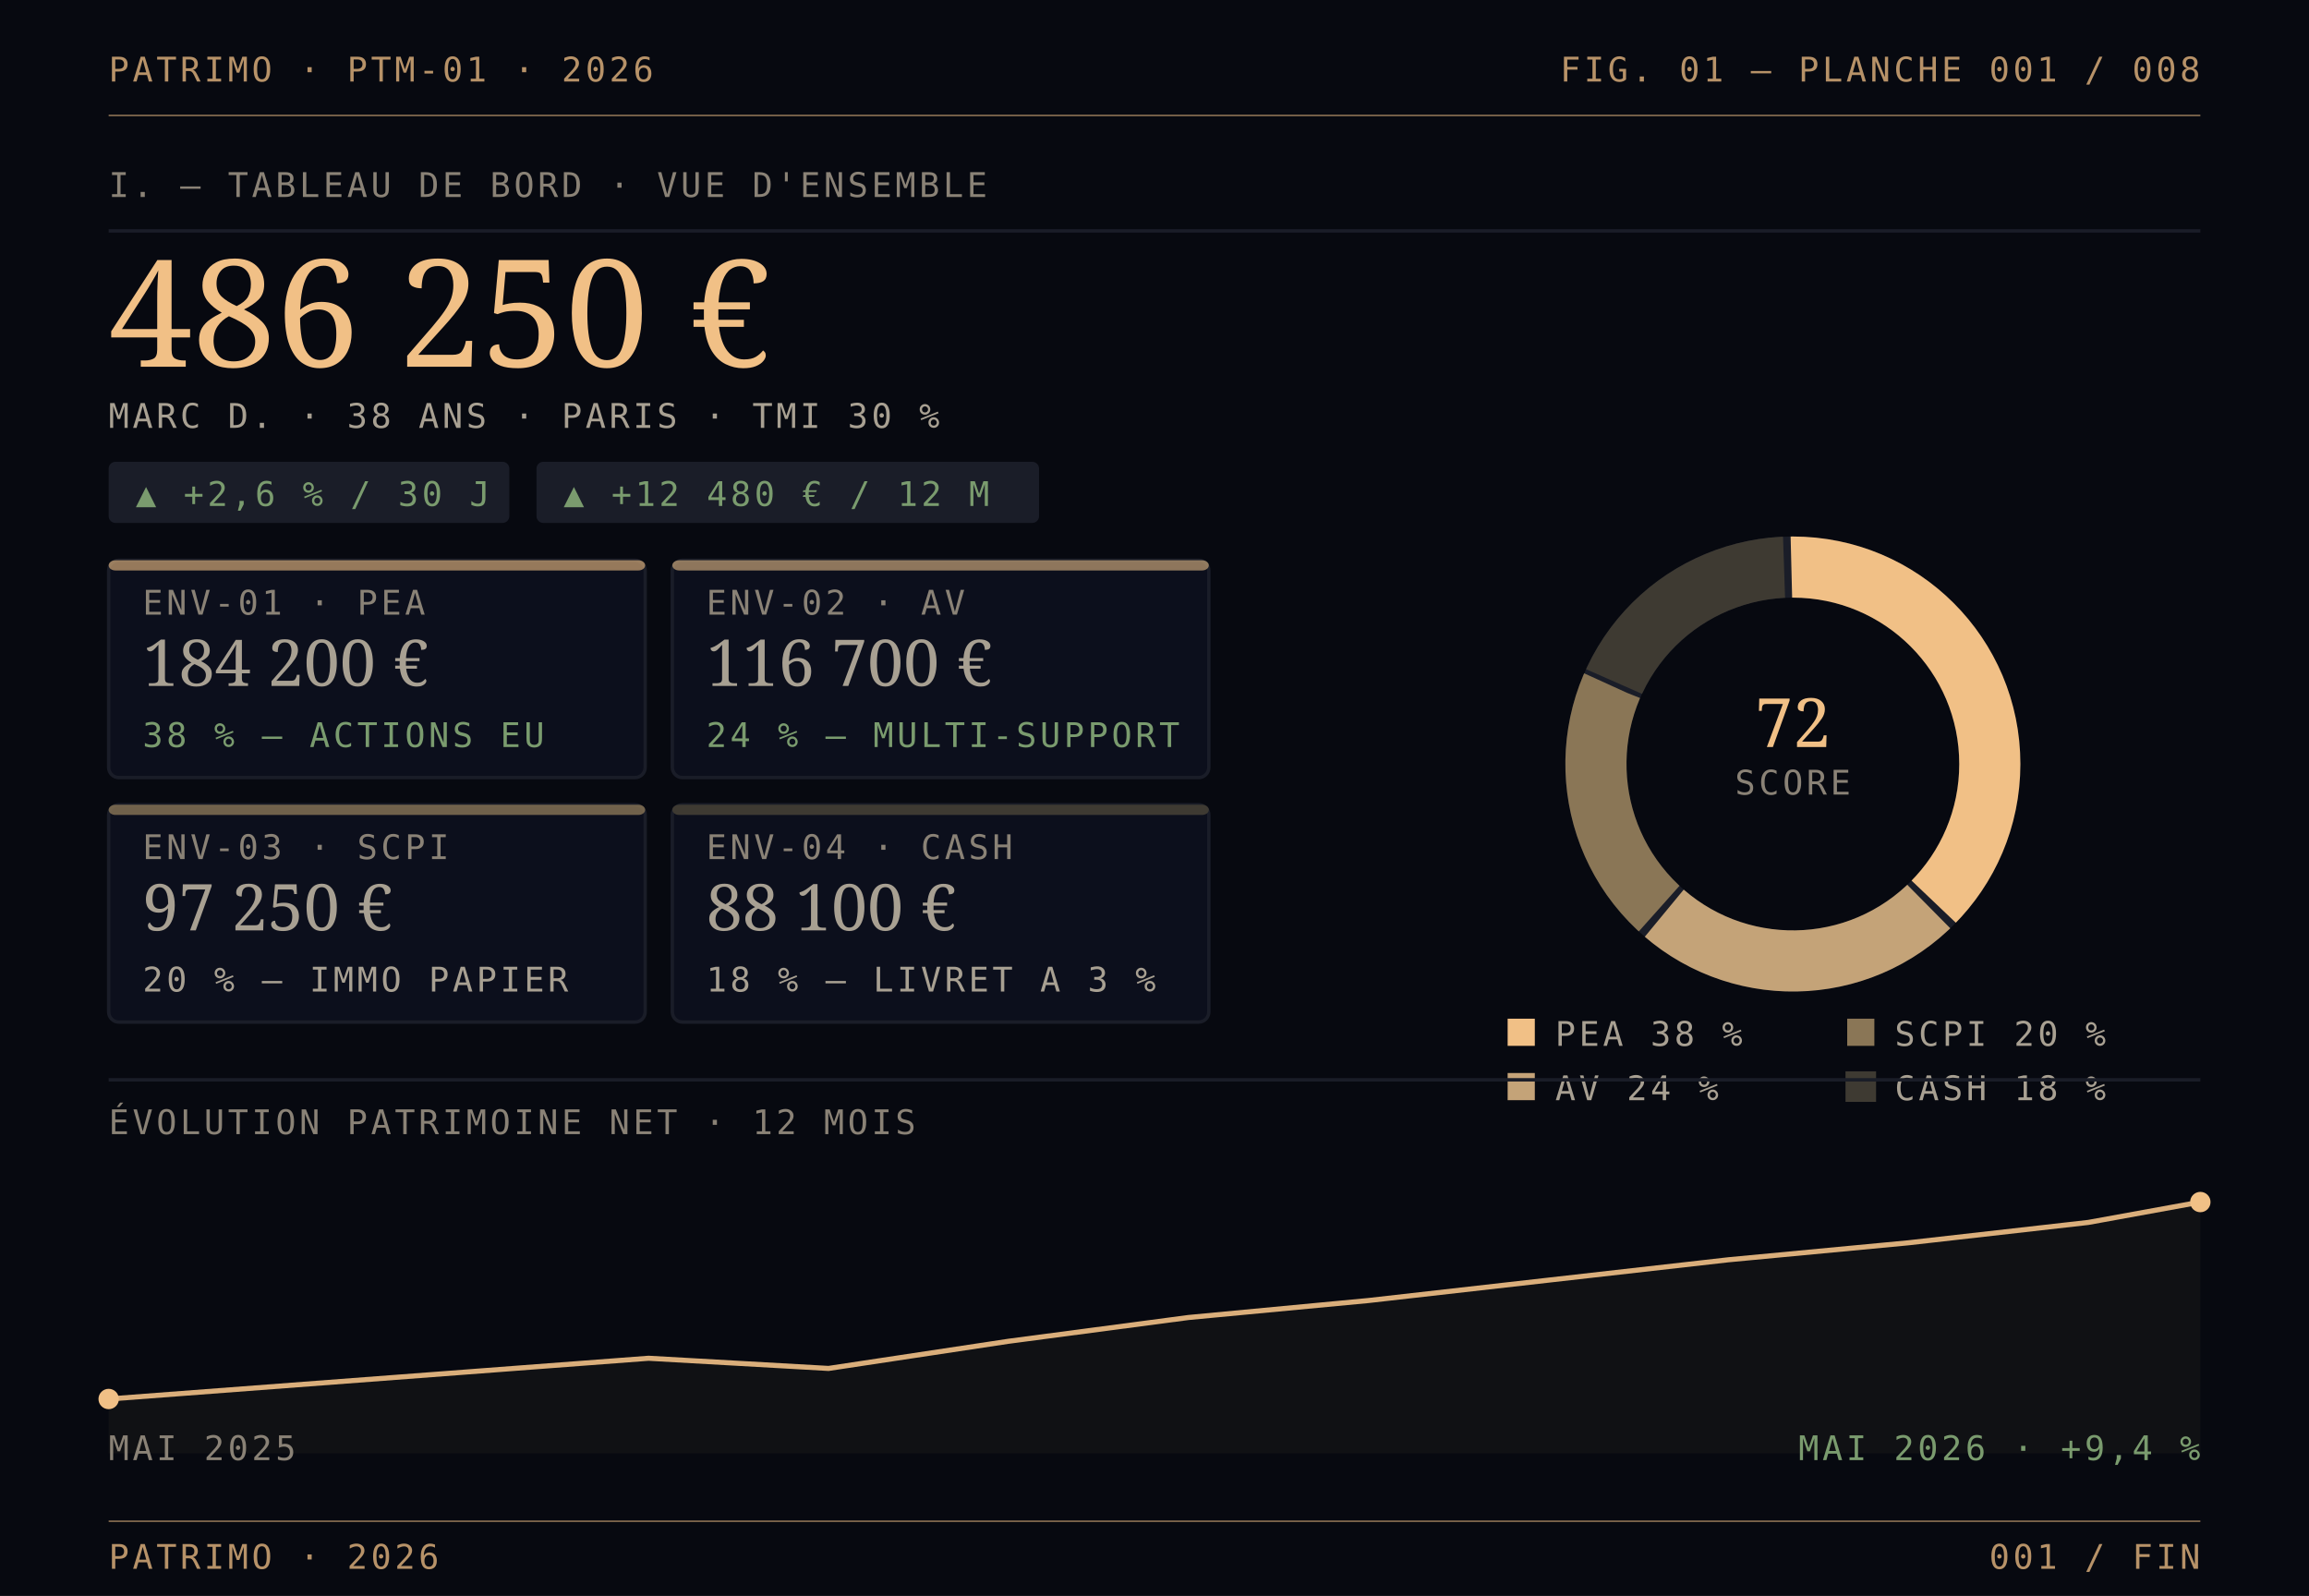
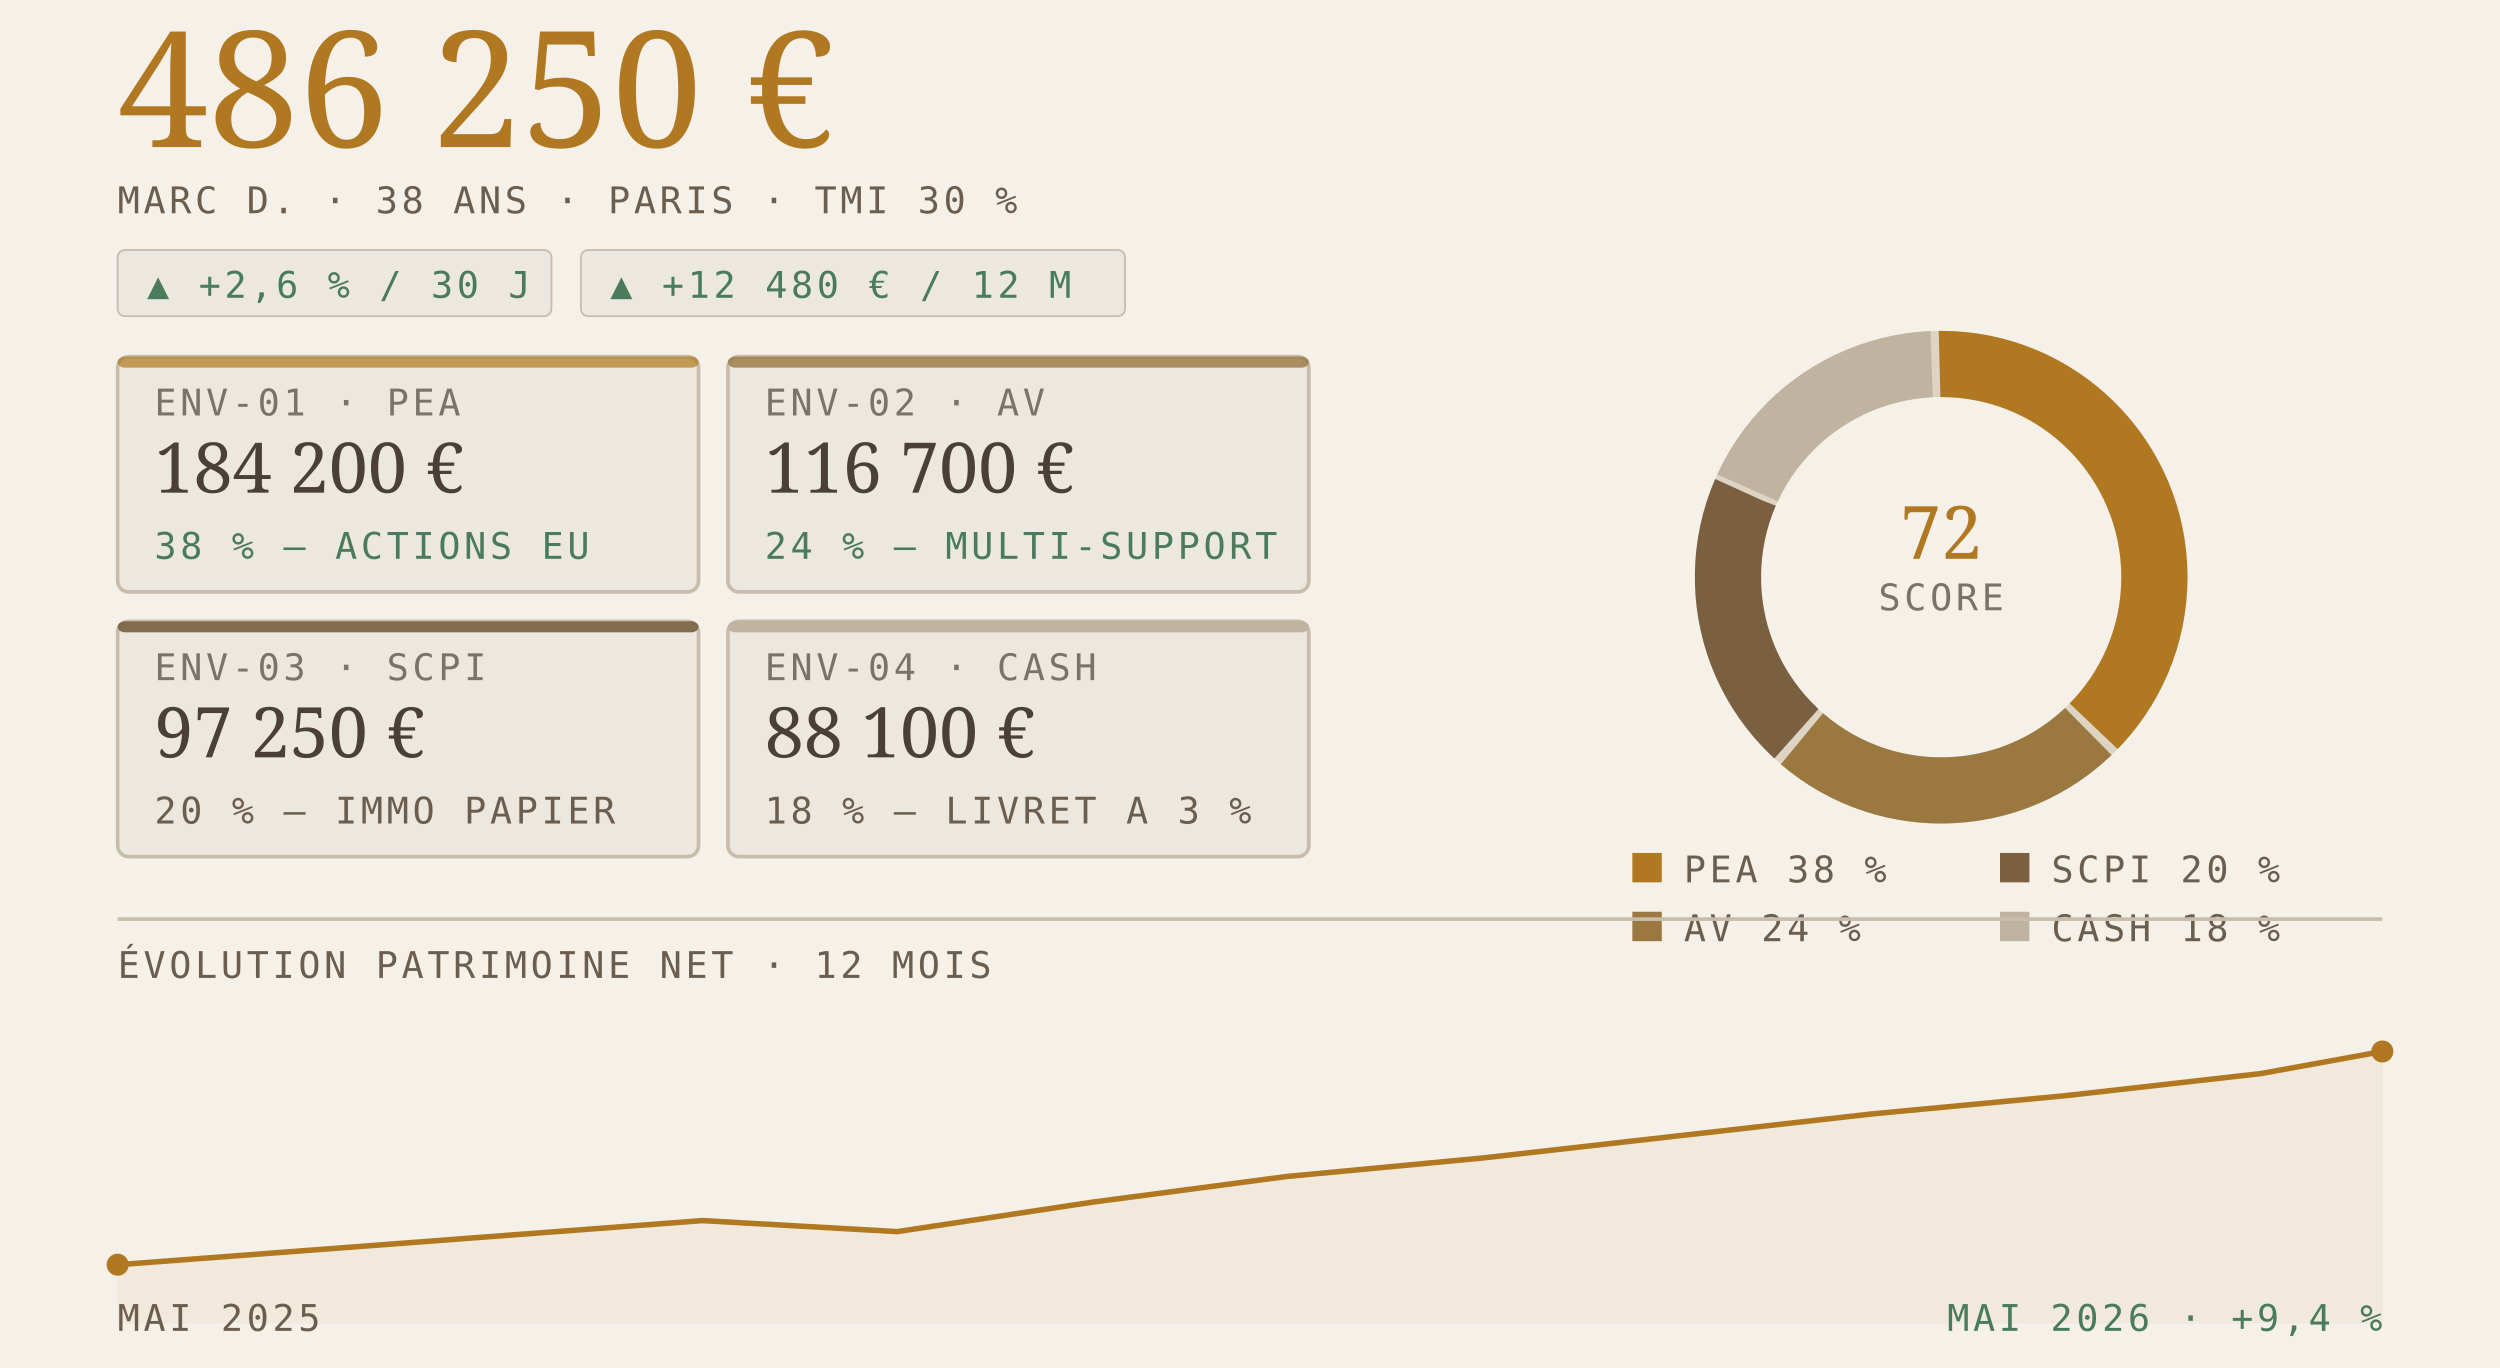
- <svg xmlns="http://www.w3.org/2000/svg" viewBox="0 0 680 470">
+ <svg xmlns="http://www.w3.org/2000/svg" viewBox="0 68 680 372">
  <style>
.mono{font-family:ui-monospace,SFMono-Regular,monospace;font-size:10px;letter-spacing:0.1em}
.srf{font-family:Georgia,serif}
.sans{font-family:-apple-system,system-ui,sans-serif}
</style>
-   <rect width="680" height="470" fill="#070910" />
-   <line x1="32" y1="34" x2="648" y2="34" stroke="#f1c086" stroke-width="0.5" opacity="0.5" />
-   <text x="32" y="24" fill="#f1c086" class="mono" opacity="0.75">PATRIMO · PTM-01 · 2026</text>
-   <text x="648" y="24" fill="#f1c086" class="mono" opacity="0.75" text-anchor="end">FIG. 01 — PLANCHE 001 / 008</text>
-   <text x="32" y="58" fill="#8a8276" class="mono">I. — TABLEAU DE BORD · VUE D'ENSEMBLE</text>
-   <line x1="32" y1="68" x2="648" y2="68" stroke="#1a1d28" stroke-width="1" />
-   <text x="32" y="108" fill="#f1c086" class="srf" font-size="44">486 250 €</text>
-   <text x="32" y="126" fill="#a8a092" class="mono">MARC D. · 38 ANS · PARIS · TMI 30 %</text>
-   <rect x="32" y="136" width="118" height="18" rx="2" fill="#1a1d28" />
-   <text x="40" y="149" fill="#7a9b6e" class="mono">▲ +2,6 % / 30 J</text>
-   <rect x="158" y="136" width="148" height="18" rx="2" fill="#1a1d28" />
-   <text x="166" y="149" fill="#7a9b6e" class="mono">▲ +12 480 € / 12 M</text>
-   <rect x="32" y="165" width="158" height="64" rx="3" fill="#0c0f1c" stroke="#1a1d28" stroke-width="1" />
-   <rect x="32" y="165" width="158" height="3" rx="2" fill="#f1c086" opacity="0.6" />
-   <text x="42" y="181" fill="#8a8276" class="mono">ENV-01 · PEA</text>
-   <text x="42" y="202" fill="#a8a092" class="srf" font-size="19">184 200 €</text>
-   <text x="42" y="220" fill="#7a9b6e" class="mono">38 % — ACTIONS EU</text>
-   <rect x="198" y="165" width="158" height="64" rx="3" fill="#0c0f1c" stroke="#1a1d28" stroke-width="1" />
-   <rect x="198" y="165" width="158" height="3" rx="2" fill="#c4a378" opacity="0.7" />
-   <text x="208" y="181" fill="#8a8276" class="mono">ENV-02 · AV</text>
-   <text x="208" y="202" fill="#a8a092" class="srf" font-size="19">116 700 €</text>
-   <text x="208" y="220" fill="#7a9b6e" class="mono">24 % — MULTI-SUPPORT</text>
-   <rect x="32" y="237" width="158" height="64" rx="3" fill="#0c0f1c" stroke="#1a1d28" stroke-width="1" />
-   <rect x="32" y="237" width="158" height="3" rx="2" fill="#8a7656" opacity="0.8" />
-   <text x="42" y="253" fill="#8a8276" class="mono">ENV-03 · SCPI</text>
-   <text x="42" y="274" fill="#a8a092" class="srf" font-size="19">97 250 €</text>
-   <text x="42" y="292" fill="#a8a092" class="mono">20 % — IMMO PAPIER</text>
-   <rect x="198" y="237" width="158" height="64" rx="3" fill="#0c0f1c" stroke="#1a1d28" stroke-width="1" />
-   <rect x="198" y="237" width="158" height="3" rx="2" fill="#3e3a32" />
-   <text x="208" y="253" fill="#8a8276" class="mono">ENV-04 · CASH</text>
-   <text x="208" y="274" fill="#a8a092" class="srf" font-size="19">88 100 €</text>
-   <text x="208" y="292" fill="#a8a092" class="mono">18 % — LIVRET A 3 %</text>
-   <circle cx="528" cy="225" r="58" fill="none" stroke="#1a1d28" stroke-width="18" />
-   <circle cx="528" cy="225" r="58" fill="none" stroke="#f1c086" stroke-width="18" stroke-dasharray="136 228" transform="rotate(-90 528 225)" />
-   <circle cx="528" cy="225" r="58" fill="none" stroke="#c4a378" stroke-width="18" stroke-dasharray="85 279" transform="rotate(46.8 528 225)" />
-   <circle cx="528" cy="225" r="58" fill="none" stroke="#8a7656" stroke-width="18" stroke-dasharray="71 293" transform="rotate(133.2 528 225)" />
-   <circle cx="528" cy="225" r="58" fill="none" stroke="#3e3a32" stroke-width="18" stroke-dasharray="63 301" transform="rotate(205.2 528 225)" />
-   <text x="528" y="220" fill="#f1c086" class="srf" font-size="20" text-anchor="middle">72</text>
-   <text x="528" y="234" fill="#8a8276" class="mono" font-size="8" text-anchor="middle">SCORE</text>
-   <rect x="444" y="300" width="8" height="8" fill="#f1c086" />
-   <text x="458" y="308" fill="#a8a092" class="mono">PEA 38 %</text>
-   <rect x="444" y="316" width="8" height="8" fill="#c4a378" />
-   <text x="458" y="324" fill="#a8a092" class="mono">AV 24 %</text>
-   <rect x="544" y="300" width="8" height="8" fill="#8a7656" />
-   <text x="558" y="308" fill="#a8a092" class="mono">SCPI 20 %</text>
-   <rect x="544" y="316" width="8" height="8" fill="#3e3a32" stroke="#3e3a32" />
-   <text x="558" y="324" fill="#a8a092" class="mono">CASH 18 %</text>
-   <line x1="32" y1="318" x2="648" y2="318" stroke="#1a1d28" stroke-width="1" />
-   <text x="32" y="334" fill="#8a8276" class="mono">ÉVOLUTION PATRIMOINE NET · 12 MOIS</text>
-   <polygon points="32,412 85,408 138,404 191,400 244,403 297,395 350,388 403,383 456,377 509,371 562,366 615,360 648,354 648,428 32,428" fill="#f1c086" opacity="0.04" />
-   <polyline points="32,412 85,408 138,404 191,400 244,403 297,395 350,388 403,383 456,377 509,371 562,366 615,360 648,354" fill="none" stroke="#f1c086" stroke-width="1.5" opacity="0.9" />
-   <circle cx="32" cy="412" r="3" fill="#f1c086" />
-   <text x="32" y="430" fill="#8a8276" class="mono">MAI 2025</text>
-   <circle cx="648" cy="354" r="3" fill="#f1c086" />
-   <text x="648" y="430" fill="#7a9b6e" class="mono" text-anchor="end">MAI 2026 · +9,4 %</text>
-   <line x1="32" y1="448" x2="648" y2="448" stroke="#f1c086" stroke-width="0.5" opacity="0.5" />
-   <text x="32" y="462" fill="#f1c086" class="mono" opacity="0.75">PATRIMO · 2026</text>
-   <text x="648" y="462" fill="#f1c086" class="mono" opacity="0.75" text-anchor="end">001 / FIN</text>
+   <rect width="680" height="470" fill="#F5F0E8" />
+   <text x="32" y="108" fill="#B07820" class="srf" font-size="44">486 250 €</text>
+   <text x="32" y="126" fill="#6B5E4E" class="mono">MARC D. · 38 ANS · PARIS · TMI 30 %</text>
+   <rect x="32" y="136" width="118" height="18" rx="2" fill="#EDE8DF" stroke="#C8BCAA" stroke-width="0.5" />
+   <text x="40" y="149" fill="#4A7C5C" class="mono">▲ +2,6 % / 30 J</text>
+   <rect x="158" y="136" width="148" height="18" rx="2" fill="#EDE8DF" stroke="#C8BCAA" stroke-width="0.5" />
+   <text x="166" y="149" fill="#4A7C5C" class="mono">▲ +12 480 € / 12 M</text>
+   <rect x="32" y="165" width="158" height="64" rx="3" fill="#EDE8DF" stroke="#C8BCAA" stroke-width="1" />
+   <rect x="32" y="165" width="158" height="3" rx="2" fill="#B07820" opacity="0.7" />
+   <text x="42" y="181" fill="#7A7468" class="mono">ENV-01 · PEA</text>
+   <text x="42" y="202" fill="#4A4038" class="srf" font-size="19">184 200 €</text>
+   <text x="42" y="220" fill="#4A7C5C" class="mono">38 % — ACTIONS EU</text>
+   <rect x="198" y="165" width="158" height="64" rx="3" fill="#EDE8DF" stroke="#C8BCAA" stroke-width="1" />
+   <rect x="198" y="165" width="158" height="3" rx="2" fill="#9A7840" opacity="0.8" />
+   <text x="208" y="181" fill="#7A7468" class="mono">ENV-02 · AV</text>
+   <text x="208" y="202" fill="#4A4038" class="srf" font-size="19">116 700 €</text>
+   <text x="208" y="220" fill="#4A7C5C" class="mono">24 % — MULTI-SUPPORT</text>
+   <rect x="32" y="237" width="158" height="64" rx="3" fill="#EDE8DF" stroke="#C8BCAA" stroke-width="1" />
+   <rect x="32" y="237" width="158" height="3" rx="2" fill="#7A6040" opacity="0.9" />
+   <text x="42" y="253" fill="#7A7468" class="mono">ENV-03 · SCPI</text>
+   <text x="42" y="274" fill="#4A4038" class="srf" font-size="19">97 250 €</text>
+   <text x="42" y="292" fill="#6B5E4E" class="mono">20 % — IMMO PAPIER</text>
+   <rect x="198" y="237" width="158" height="64" rx="3" fill="#EDE8DF" stroke="#C8BCAA" stroke-width="1" />
+   <rect x="198" y="237" width="158" height="3" rx="2" fill="#C0B4A0" />
+   <text x="208" y="253" fill="#7A7468" class="mono">ENV-04 · CASH</text>
+   <text x="208" y="274" fill="#4A4038" class="srf" font-size="19">88 100 €</text>
+   <text x="208" y="292" fill="#6B5E4E" class="mono">18 % — LIVRET A 3 %</text>
+   <circle cx="528" cy="225" r="58" fill="none" stroke="#DDD4C4" stroke-width="18" />
+   <circle cx="528" cy="225" r="58" fill="none" stroke="#B07820" stroke-width="18" stroke-dasharray="136 228" transform="rotate(-90 528 225)" />
+   <circle cx="528" cy="225" r="58" fill="none" stroke="#9A7840" stroke-width="18" stroke-dasharray="85 279" transform="rotate(46.8 528 225)" />
+   <circle cx="528" cy="225" r="58" fill="none" stroke="#7A6040" stroke-width="18" stroke-dasharray="71 293" transform="rotate(133.2 528 225)" />
+   <circle cx="528" cy="225" r="58" fill="none" stroke="#C0B4A0" stroke-width="18" stroke-dasharray="63 301" transform="rotate(205.2 528 225)" />
+   <text x="528" y="220" fill="#B07820" class="srf" font-size="20" text-anchor="middle">72</text>
+   <text x="528" y="234" fill="#7A7468" class="mono" font-size="8" text-anchor="middle">SCORE</text>
+   <rect x="444" y="300" width="8" height="8" fill="#B07820" />
+   <text x="458" y="308" fill="#6B5E4E" class="mono">PEA 38 %</text>
+   <rect x="444" y="316" width="8" height="8" fill="#9A7840" />
+   <text x="458" y="324" fill="#6B5E4E" class="mono">AV 24 %</text>
+   <rect x="544" y="300" width="8" height="8" fill="#7A6040" />
+   <text x="558" y="308" fill="#6B5E4E" class="mono">SCPI 20 %</text>
+   <rect x="544" y="316" width="8" height="8" fill="#C0B4A0" />
+   <text x="558" y="324" fill="#6B5E4E" class="mono">CASH 18 %</text>
+   <line x1="32" y1="318" x2="648" y2="318" stroke="#C8BCAA" stroke-width="1" />
+   <text x="32" y="334" fill="#6B5E4E" class="mono">ÉVOLUTION PATRIMOINE NET · 12 MOIS</text>
+   <polygon points="32,412 85,408 138,404 191,400 244,403 297,395 350,388 403,383 456,377 509,371 562,366 615,360 648,354 648,428 32,428" fill="#B07820" opacity="0.06" />
+   <polyline points="32,412 85,408 138,404 191,400 244,403 297,395 350,388 403,383 456,377 509,371 562,366 615,360 648,354" fill="none" stroke="#B07820" stroke-width="1.5" />
+   <circle cx="32" cy="412" r="3" fill="#B07820" />
+   <text x="32" y="430" fill="#6B5E4E" class="mono">MAI 2025</text>
+   <circle cx="648" cy="354" r="3" fill="#B07820" />
+   <text x="648" y="430" fill="#4A7C5C" class="mono" text-anchor="end">MAI 2026 · +9,4 %</text>
</svg>
